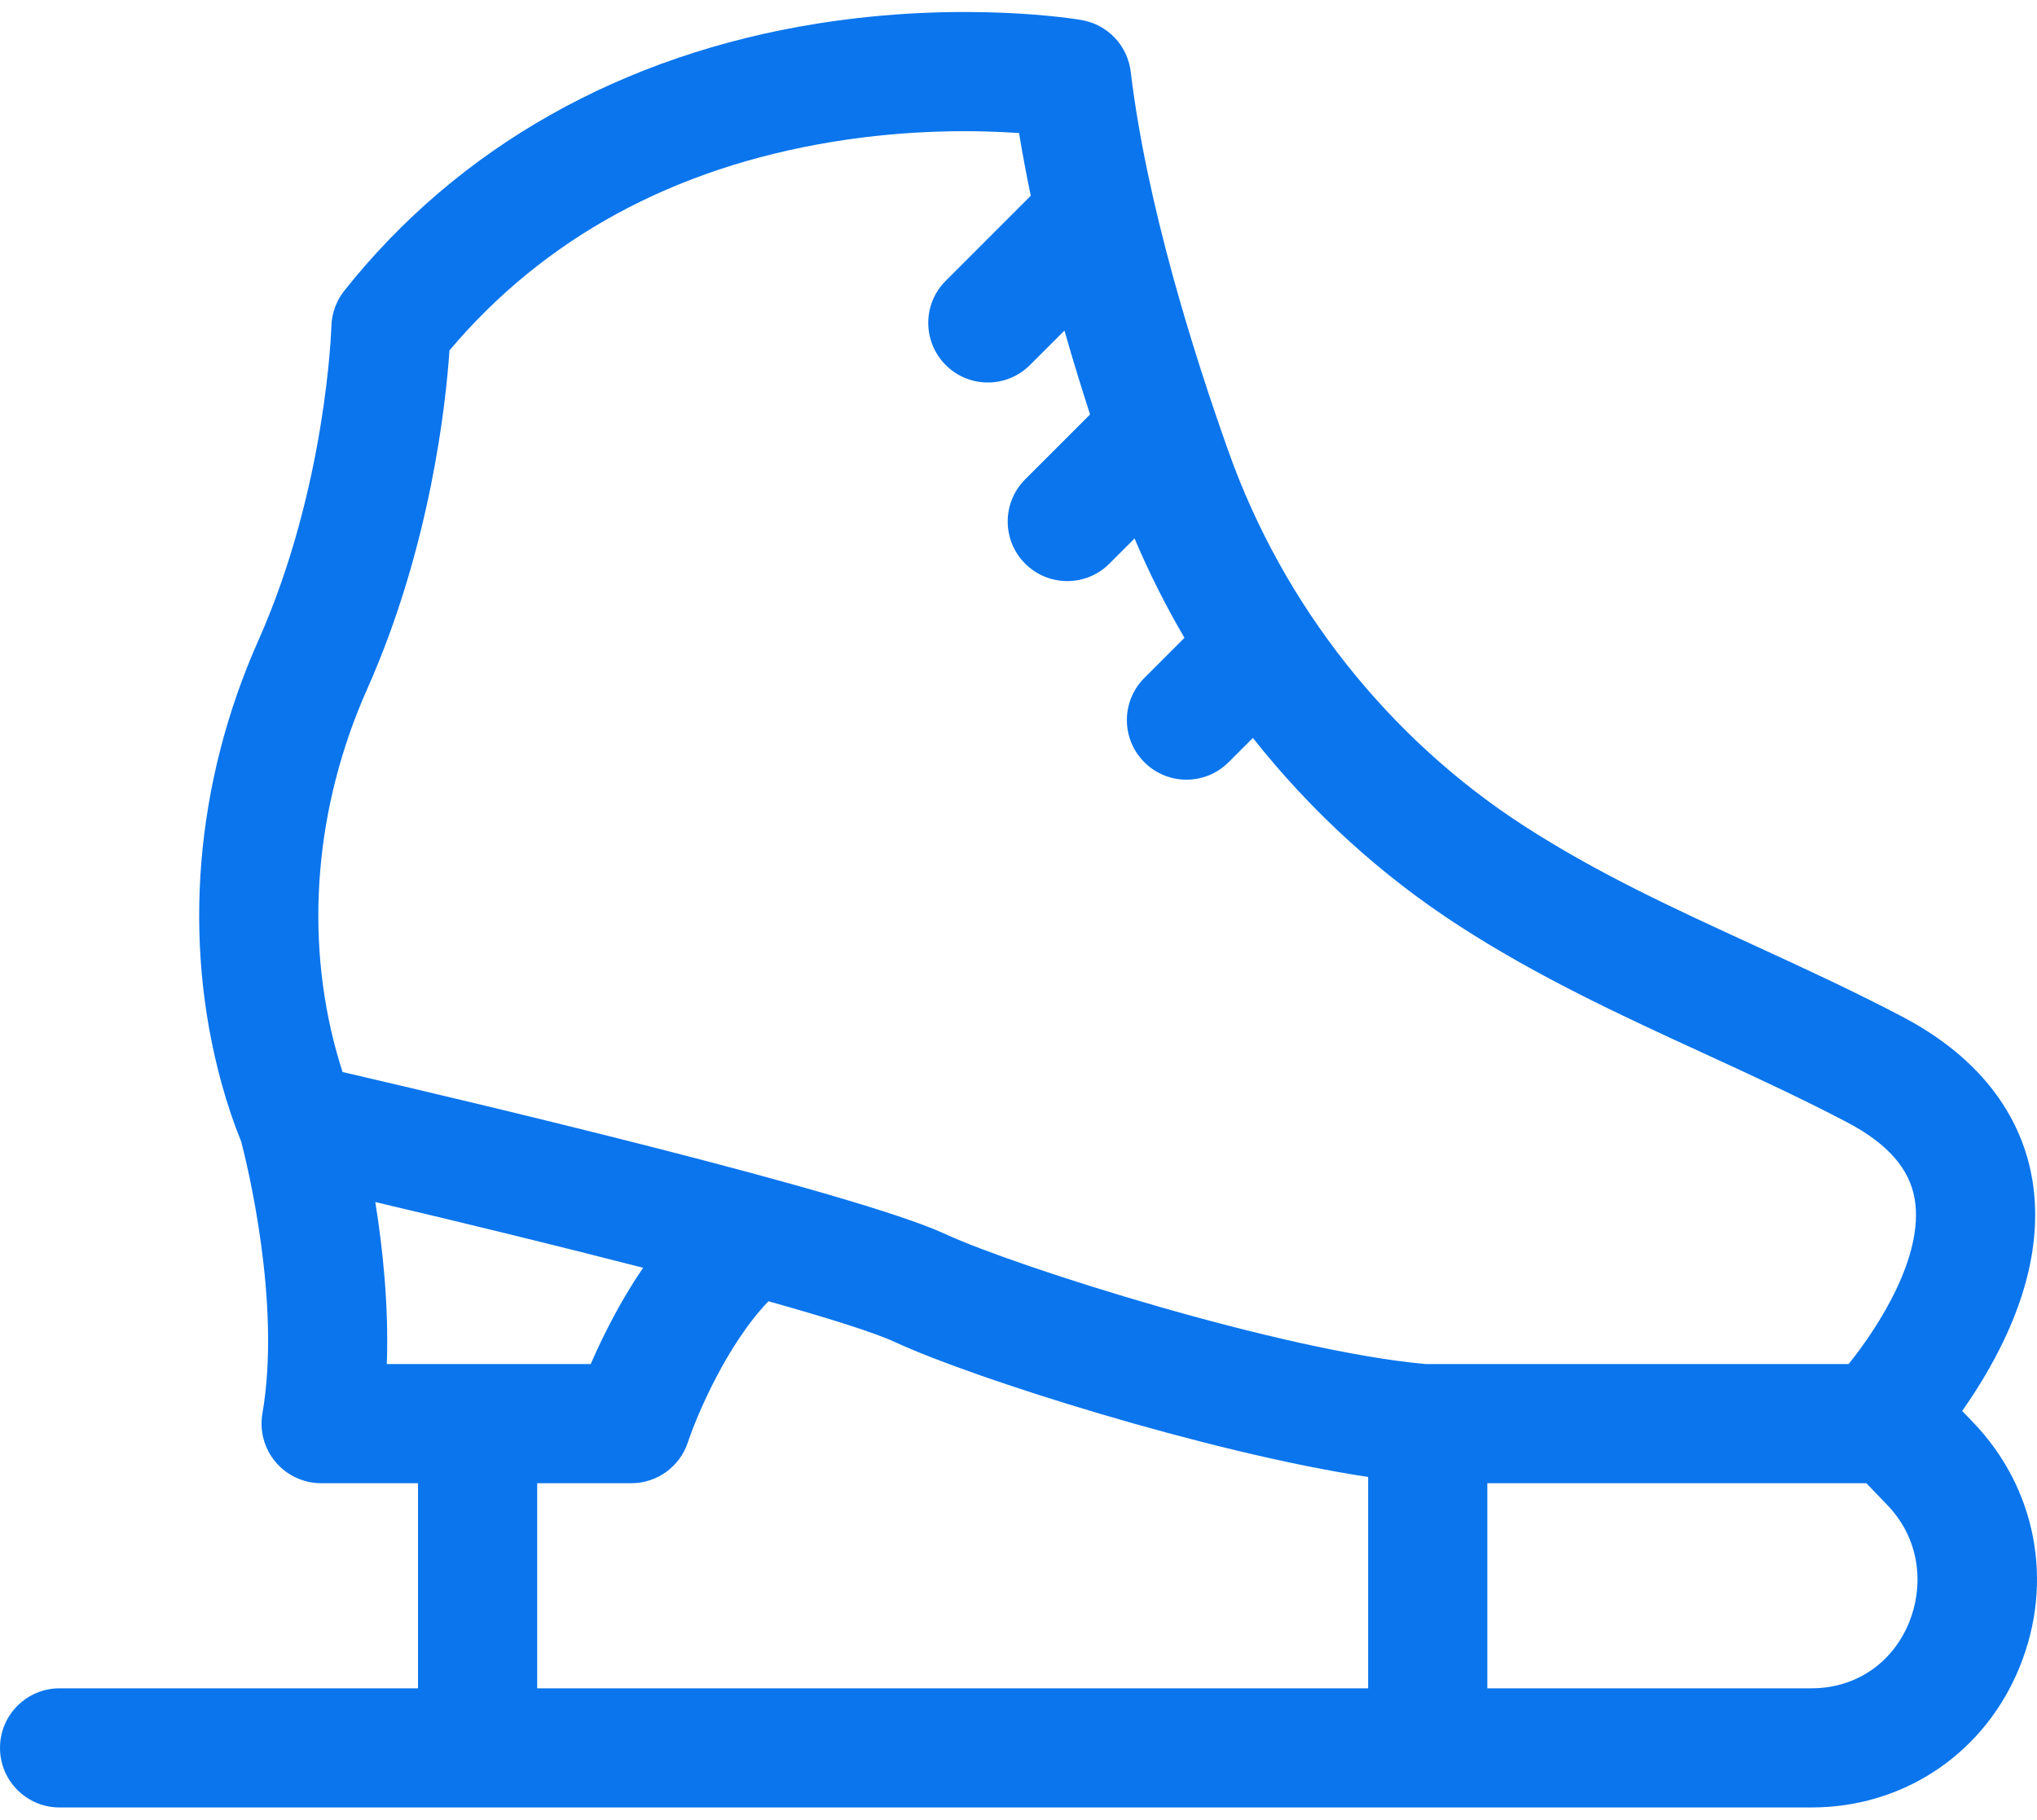
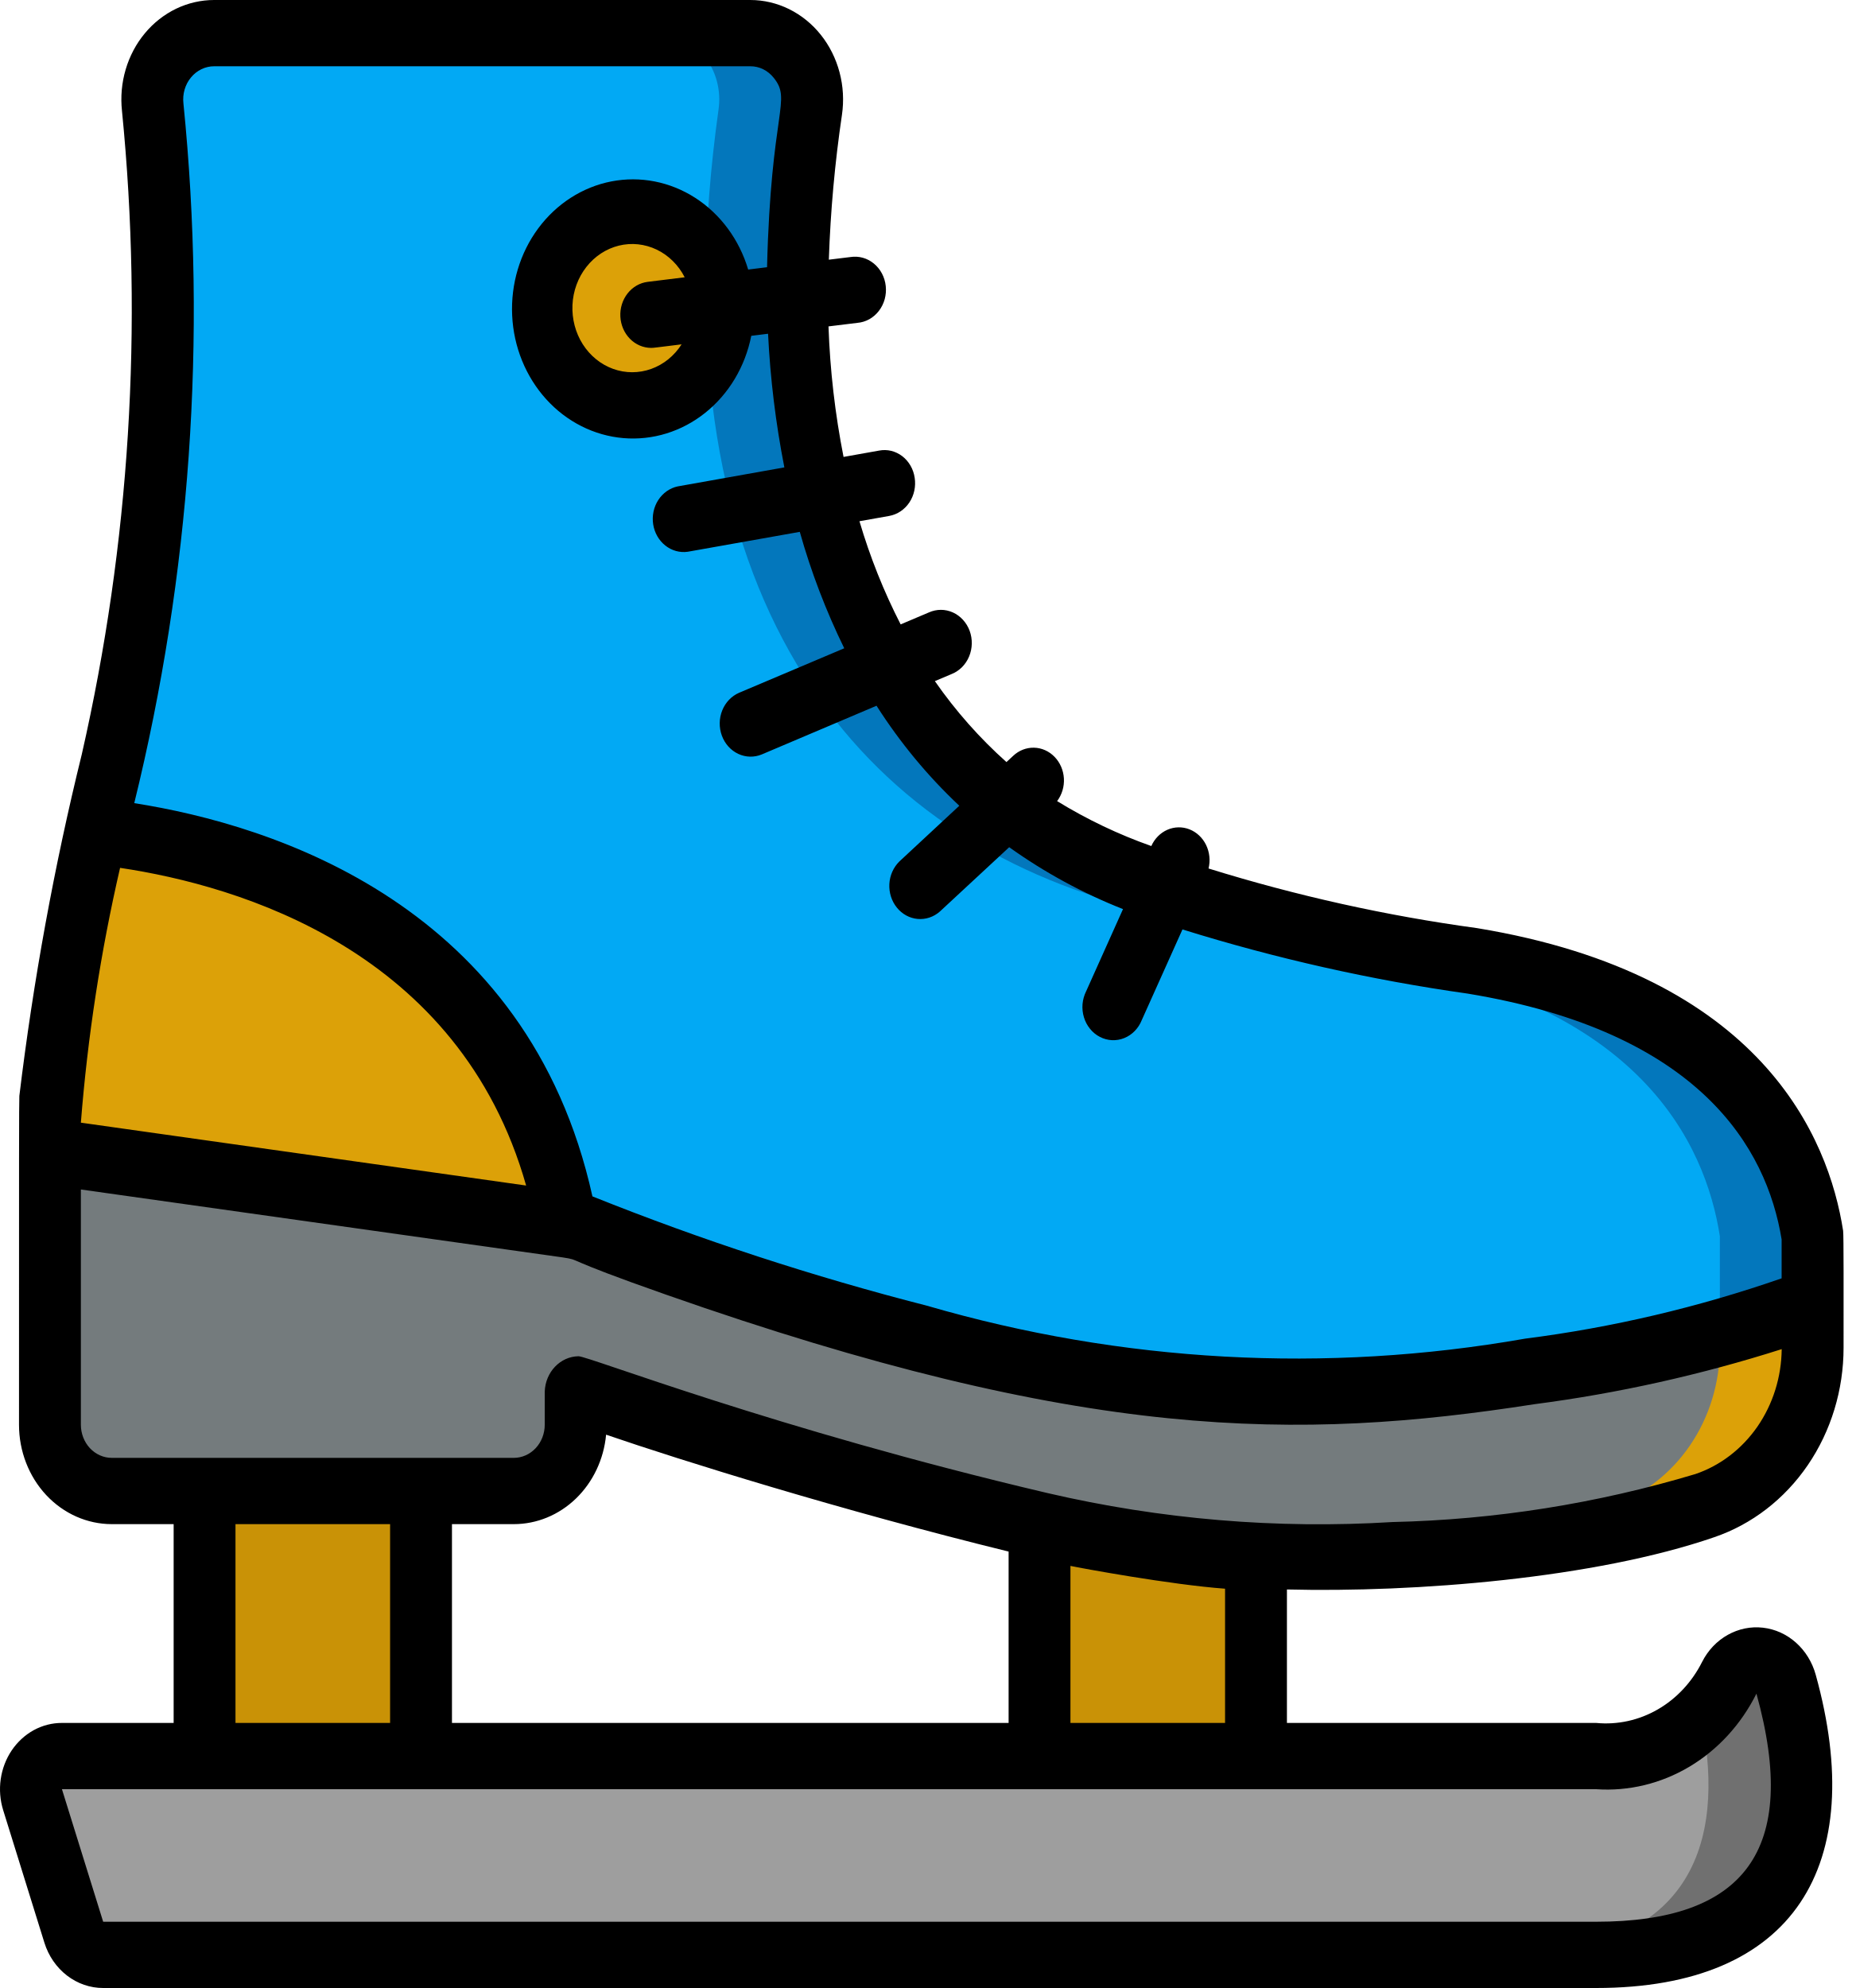
- <svg xmlns="http://www.w3.org/2000/svg" width="75" height="67" viewBox="0 0 75 67" fill="none">
-   <path d="M72.642 52.37L72.244 51.957C72.491 51.606 72.747 51.22 72.998 50.803C74.581 48.175 75.197 45.704 74.83 43.458C74.543 41.706 73.477 39.239 70.029 37.432C68.184 36.465 66.339 35.617 64.555 34.797C61.605 33.441 58.818 32.161 56.121 30.418C51.117 27.185 47.254 22.297 45.243 16.655C43.914 12.925 42.209 7.467 41.632 2.641C41.517 1.678 40.783 0.905 39.828 0.739C39.654 0.709 35.498 0.01 30.114 0.865C22.906 2.009 16.876 5.413 12.675 10.708C12.38 11.081 12.213 11.543 12.201 12.019C12.199 12.077 12.023 17.943 9.508 23.596C7.18 28.829 6.703 34.625 8.164 39.916C8.374 40.674 8.615 41.386 8.881 42.039C9.082 42.807 10.367 47.977 9.662 52.05C9.552 52.687 9.729 53.342 10.146 53.837C10.562 54.332 11.177 54.618 11.824 54.618H15.391V62.171H2.194C0.982 62.171 0 63.153 0 64.365C0 65.576 0.982 66.558 2.194 66.558H66.66C66.769 66.558 66.879 66.557 66.987 66.553C70.287 66.442 73.113 64.459 74.363 61.38C75.634 58.248 74.975 54.796 72.642 52.37V52.37ZM13.517 25.379C15.856 20.123 16.417 14.854 16.549 12.903C20.039 8.767 24.784 6.184 30.662 5.221C33.52 4.753 36.005 4.794 37.521 4.899C37.646 5.665 37.791 6.437 37.952 7.207L34.82 10.34C33.963 11.196 33.963 12.585 34.82 13.442C35.248 13.871 35.81 14.085 36.371 14.085C36.933 14.085 37.494 13.871 37.922 13.442L39.192 12.173C39.498 13.246 39.818 14.284 40.135 15.263L37.745 17.653C36.888 18.509 36.888 19.898 37.745 20.755C38.173 21.184 38.735 21.398 39.296 21.398C39.858 21.398 40.419 21.184 40.847 20.755L41.773 19.829C42.307 21.089 42.921 22.311 43.61 23.488L42.133 24.966C41.276 25.822 41.276 27.212 42.133 28.068C42.561 28.497 43.123 28.711 43.684 28.711C44.245 28.711 44.807 28.497 45.235 28.068L46.129 27.174C48.267 29.876 50.838 32.229 53.74 34.104C56.7 36.017 59.761 37.423 62.722 38.784C64.455 39.581 66.247 40.405 67.992 41.319C69.491 42.104 70.311 43.034 70.498 44.16C70.843 46.237 69.189 48.831 68.064 50.23H52.49C47.226 49.761 37.387 46.639 34.807 45.444C31.492 43.907 17.099 40.516 12.613 39.477C12.536 39.243 12.463 38.999 12.394 38.748C11.202 34.434 11.601 29.686 13.517 25.379V25.379ZM13.818 44.264C16.982 45.009 20.504 45.867 23.68 46.685C23.247 47.319 22.831 48.017 22.437 48.781C22.166 49.306 21.936 49.801 21.75 50.23H14.242C14.318 48.087 14.091 45.959 13.818 44.264V44.264ZM19.779 54.618H23.244C24.189 54.618 25.029 54.012 25.326 53.114C25.654 52.124 26.756 49.517 28.293 47.918C30.497 48.536 32.194 49.069 32.962 49.425C35.859 50.767 44.523 53.505 50.374 54.388V62.171H19.779V54.618ZM70.297 59.73C69.699 61.203 68.406 62.115 66.839 62.168C66.779 62.17 66.72 62.171 66.659 62.171H54.762V54.618H68.716L69.479 55.411C70.812 56.797 70.776 58.551 70.297 59.73V59.73Z" fill="#0A75ED" />
+ <svg xmlns="http://www.w3.org/2000/svg" width="70" height="75" viewBox="0 0 70 75" fill="none">
+   <path d="M68.384 46.638V50.85C68.381 52.176 67.985 53.467 67.253 54.536C66.521 55.605 65.492 56.398 64.312 56.8C58.677 58.761 47.924 59.606 39.217 57.538C33.321 56.146 27.496 54.431 21.764 52.4C21.7 52.539 21.717 52.311 21.717 53.75C21.715 54.412 21.469 55.047 21.032 55.516C20.595 55.984 20.002 56.248 19.384 56.25H4.217C3.599 56.248 3.007 55.984 2.569 55.516C2.132 55.047 1.886 54.412 1.884 53.75V41.413C2.419 37.145 3.199 32.916 4.217 28.75C6.071 20.672 6.592 12.308 5.757 4.037C5.719 3.687 5.751 3.332 5.851 2.995C5.95 2.659 6.115 2.349 6.334 2.085C6.554 1.822 6.822 1.612 7.123 1.468C7.424 1.324 7.75 1.249 8.079 1.25H28.309C28.645 1.251 28.978 1.33 29.283 1.482C29.588 1.633 29.859 1.853 30.078 2.128C30.296 2.402 30.456 2.724 30.548 3.071C30.639 3.417 30.66 3.781 30.607 4.138C28.142 21.789 35.26 31.02 45.389 34C48.735 34.95 52.128 35.7 55.551 36.25C65.339 37.862 67.836 43.112 68.384 46.638Z" fill="#02A9F4" />
+   <path d="M68.384 46.638V50.85C68.381 52.176 67.985 53.467 67.253 54.536C66.521 55.605 65.491 56.398 64.312 56.8C59.192 58.315 53.881 58.96 48.574 58.712C52.715 58.663 56.83 58.02 60.812 56.8C61.991 56.398 63.021 55.605 63.753 54.536C64.485 53.467 64.881 52.176 64.884 50.85V46.638C64.335 43.112 61.839 37.862 52.05 36.25C48.627 35.7 45.235 34.949 41.889 34C31.76 31.02 24.645 21.788 27.107 4.138C27.159 3.781 27.139 3.417 27.047 3.071C26.956 2.724 26.796 2.402 26.577 2.128C26.359 1.853 26.088 1.633 25.783 1.482C25.477 1.33 25.145 1.251 24.809 1.25H28.309C28.645 1.251 28.977 1.33 29.283 1.482C29.588 1.633 29.859 1.853 30.077 2.128C30.296 2.402 30.456 2.724 30.547 3.071C30.639 3.417 30.659 3.781 30.607 4.138C28.145 21.788 35.26 31.02 45.389 34C48.735 34.95 52.127 35.7 55.55 36.25C65.339 37.862 67.835 43.112 68.384 46.638Z" fill="#0377BC" />
+   <path d="M7.717 56.25H15.884V66.25H7.717V56.25ZM47.384 58.65V66.25H39.217V57.538C41.905 58.154 44.638 58.525 47.384 58.65Z" fill="#C99206" />
+   <path d="M68.384 49.125V50.85C68.381 52.176 67.985 53.467 67.253 54.536C66.521 55.605 65.492 56.398 64.312 56.8C58.677 58.761 47.924 59.606 39.217 57.538C33.321 56.146 27.496 54.431 21.764 52.4C21.7 52.539 21.717 52.311 21.717 53.75C21.715 54.412 21.469 55.047 21.032 55.516C20.595 55.984 20.002 56.248 19.384 56.25H4.217C3.599 56.248 3.007 55.984 2.569 55.516C2.132 55.047 1.886 54.412 1.884 53.75V43.45C25.293 46.755 21.201 46.075 22.709 46.638C29.979 49.398 39.422 52.2 47.116 52.475C53.813 52.737 63.678 51.1 68.384 49.125Z" fill="#747B7D" />
+   <path d="M68.384 49.125V50.85C68.381 52.176 67.985 53.467 67.253 54.536C66.521 55.605 65.492 56.398 64.312 56.8C59.192 58.315 53.881 58.96 48.574 58.712C52.716 58.663 56.831 58.02 60.812 56.8C61.992 56.398 63.021 55.605 63.753 54.536C64.485 53.467 64.881 52.176 64.884 50.85V50.288C66.073 49.98 67.242 49.592 68.384 49.125Z" fill="#DCA108" />
+   <path d="M60.217 73.75H3.891C3.647 73.748 3.409 73.665 3.211 73.513C3.012 73.361 2.863 73.147 2.782 72.9L1.231 67.9C1.171 67.712 1.155 67.511 1.182 67.314C1.21 67.118 1.281 66.931 1.389 66.77C1.497 66.609 1.64 66.477 1.805 66.387C1.97 66.296 2.153 66.249 2.339 66.25H60.217C61.232 66.323 62.245 66.082 63.136 65.557C64.027 65.032 64.759 64.245 65.246 63.288C65.355 63.07 65.523 62.893 65.727 62.778C65.931 62.664 66.162 62.617 66.391 62.644C66.621 62.67 66.837 62.77 67.013 62.929C67.189 63.088 67.317 63.3 67.38 63.538C68.512 67.612 68.792 73.75 60.217 73.75Z" fill="#707070" />
+   <path d="M56.717 73.75H3.891C3.647 73.748 3.409 73.665 3.211 73.513C3.012 73.361 2.863 73.147 2.782 72.9L1.231 67.9C1.171 67.712 1.155 67.511 1.182 67.314C1.21 67.118 1.281 66.931 1.389 66.77C1.497 66.609 1.64 66.477 1.805 66.387C1.97 66.296 2.153 66.249 2.339 66.25H60.217C61.664 66.327 63.082 65.798 64.172 64.775C64.989 68.737 64.464 73.75 56.717 73.75Z" fill="#9E9E9E" />
+   <path d="M21.402 46.2L1.884 43.45V41.413C2.282 38.03 2.863 34.675 3.622 31.363C7.997 31.837 19.232 34.212 21.402 46.2Z" fill="#DCA108" />
+   <path d="M23.856 15.289C25.75 15.289 27.285 13.644 27.285 11.615C27.285 9.586 25.75 7.941 23.856 7.941C21.962 7.941 20.427 9.586 20.427 11.615C20.427 13.644 21.962 15.289 23.856 15.289Z" fill="#DCA108" />
+   <path d="M64.675 57.992C66.091 57.509 67.326 56.556 68.203 55.271C69.079 53.986 69.551 52.435 69.551 50.844C69.551 48.96 69.558 46.581 69.534 46.432C68.991 42.932 66.471 36.785 55.726 35.015C52.299 34.548 48.912 33.795 45.594 32.765C45.667 32.467 45.634 32.151 45.501 31.877C45.368 31.604 45.145 31.394 44.874 31.288C44.605 31.182 44.307 31.188 44.041 31.304C43.775 31.421 43.559 31.639 43.435 31.918C42.2 31.483 41.009 30.915 39.881 30.223C40.063 29.982 40.155 29.676 40.137 29.367C40.119 29.058 39.993 28.767 39.784 28.552C39.575 28.337 39.299 28.214 39.01 28.208C38.72 28.201 38.439 28.311 38.222 28.516L37.97 28.75C36.961 27.849 36.054 26.825 35.269 25.696L35.902 25.429C36.047 25.371 36.18 25.282 36.294 25.169C36.407 25.055 36.498 24.918 36.561 24.766C36.624 24.614 36.658 24.451 36.662 24.284C36.665 24.118 36.638 23.953 36.581 23.798C36.524 23.643 36.438 23.503 36.33 23.384C36.222 23.265 36.092 23.17 35.949 23.105C35.806 23.041 35.653 23.007 35.497 23.007C35.342 23.007 35.188 23.04 35.045 23.104L33.978 23.556C33.342 22.316 32.822 21.013 32.424 19.664L33.548 19.464C33.853 19.409 34.126 19.227 34.306 18.958C34.486 18.688 34.558 18.353 34.508 18.026C34.484 17.863 34.431 17.707 34.35 17.567C34.269 17.427 34.163 17.305 34.038 17.209C33.913 17.114 33.771 17.046 33.621 17.009C33.471 16.973 33.316 16.97 33.165 16.999L31.824 17.238C31.504 15.617 31.314 13.969 31.256 12.314L32.349 12.18C32.505 12.167 32.657 12.12 32.796 12.043C32.935 11.965 33.058 11.858 33.157 11.729C33.257 11.599 33.331 11.45 33.376 11.289C33.42 11.128 33.434 10.959 33.416 10.793C33.399 10.626 33.35 10.465 33.273 10.319C33.196 10.173 33.092 10.045 32.968 9.943C32.843 9.84 32.701 9.766 32.55 9.724C32.398 9.682 32.24 9.673 32.086 9.697L31.269 9.797C31.331 7.966 31.496 6.14 31.764 4.33C31.842 3.795 31.811 3.248 31.673 2.728C31.535 2.207 31.294 1.724 30.965 1.312C30.637 0.901 30.229 0.571 29.77 0.344C29.311 0.118 28.812 0 28.307 3.83918e-09H8.079C7.585 -2.39354e-05 7.097 0.112 6.646 0.328C6.196 0.545 5.793 0.861 5.465 1.256C5.136 1.651 4.89 2.117 4.741 2.621C4.592 3.126 4.545 3.658 4.602 4.184C5.407 12.307 4.894 20.519 3.086 28.455C2.042 32.693 1.256 36.998 0.73 41.345C0.717 41.711 0.717 43.209 0.717 53.75C0.717 54.745 1.086 55.698 1.742 56.402C2.399 57.105 3.289 57.5 4.217 57.5H6.551V65H2.337C1.967 64.999 1.602 65.093 1.272 65.273C0.943 65.454 0.658 65.716 0.441 66.037C0.225 66.359 0.083 66.731 0.027 67.123C-0.029 67.515 0.003 67.915 0.12 68.291L1.675 73.291C1.83 73.789 2.128 74.223 2.526 74.529C2.924 74.836 3.402 75.001 3.892 75H60.217C67.711 75 70.49 70.358 68.501 63.184C68.37 62.71 68.111 62.288 67.757 61.972C67.403 61.656 66.969 61.459 66.511 61.407C66.052 61.354 65.59 61.449 65.181 61.678C64.772 61.907 64.436 62.26 64.216 62.694C63.834 63.456 63.251 64.081 62.54 64.491C61.829 64.901 61.021 65.078 60.217 65H48.551V59.965C53.391 60.086 60.164 59.549 64.675 57.992ZM6.92 3.902C6.9 3.727 6.915 3.548 6.964 3.379C7.013 3.21 7.095 3.054 7.205 2.922C7.314 2.789 7.449 2.683 7.6 2.61C7.75 2.537 7.914 2.5 8.079 2.5H28.307C28.475 2.499 28.641 2.537 28.794 2.613C28.946 2.688 29.081 2.799 29.19 2.936C29.881 3.797 29.085 4.131 28.938 10.081L28.226 10.169C27.889 9.038 27.18 8.077 26.23 7.465C25.28 6.853 24.155 6.633 23.065 6.844C21.975 7.056 20.994 7.686 20.305 8.616C19.616 9.546 19.267 10.713 19.322 11.899C19.377 13.085 19.834 14.208 20.605 15.06C21.377 15.912 22.412 16.434 23.517 16.528C24.622 16.622 25.72 16.283 26.608 15.572C27.497 14.862 28.113 13.83 28.343 12.669L28.976 12.591C29.059 14.286 29.265 15.971 29.591 17.633L25.567 18.35C25.27 18.413 25.007 18.598 24.834 18.865C24.661 19.132 24.593 19.461 24.642 19.781C24.692 20.102 24.857 20.389 25.101 20.582C25.345 20.775 25.649 20.859 25.95 20.815L30.173 20.065C30.6 21.582 31.163 23.052 31.85 24.457L27.883 26.136C27.597 26.26 27.369 26.499 27.247 26.802C27.125 27.106 27.121 27.448 27.234 27.755C27.347 28.062 27.569 28.309 27.852 28.441C28.134 28.573 28.453 28.581 28.741 28.461L33.068 26.625C33.957 28.018 35.006 29.286 36.191 30.398L33.93 32.5C33.706 32.72 33.57 33.025 33.552 33.349C33.535 33.675 33.636 33.994 33.835 34.24C34.034 34.487 34.314 34.64 34.617 34.668C34.92 34.696 35.221 34.596 35.456 34.39L38.073 31.962C39.414 32.919 40.855 33.702 42.367 34.297L40.975 37.4C40.901 37.549 40.855 37.712 40.84 37.88C40.826 38.049 40.844 38.218 40.893 38.379C40.941 38.54 41.02 38.688 41.124 38.815C41.227 38.943 41.354 39.046 41.496 39.119C41.638 39.193 41.793 39.234 41.95 39.242C42.108 39.249 42.265 39.223 42.413 39.163C42.56 39.104 42.695 39.013 42.809 38.896C42.923 38.779 43.014 38.639 43.075 38.484L44.61 35.064C48.134 36.162 51.731 36.971 55.37 37.485C64.126 38.928 66.648 43.305 67.214 46.758V48.227C64.065 49.321 60.825 50.083 57.539 50.502C50.02 51.823 42.324 51.399 34.971 49.26C30.688 48.164 26.473 46.787 22.35 45.135C19.921 34.157 10.331 31.125 5.065 30.3C7.18 21.695 7.809 12.749 6.92 3.902ZM24.561 13.125C24.67 13.125 24.69 13.116 25.714 12.991C25.436 13.426 25.034 13.751 24.568 13.918C24.101 14.085 23.597 14.085 23.131 13.917C22.665 13.749 22.263 13.422 21.986 12.987C21.709 12.552 21.573 12.031 21.597 11.505C21.621 10.979 21.805 10.476 22.121 10.072C22.436 9.668 22.866 9.386 23.345 9.267C23.825 9.149 24.326 9.202 24.775 9.417C25.224 9.633 25.595 9.999 25.831 10.461L24.431 10.634C24.136 10.671 23.866 10.828 23.675 11.072C23.484 11.316 23.387 11.628 23.404 11.946C23.421 12.264 23.55 12.562 23.765 12.781C23.981 13.001 24.266 13.123 24.563 13.125H24.561ZM4.53 32.741C9.036 33.413 17.34 35.866 19.849 44.726L3.051 42.354C3.306 39.113 3.8 35.898 4.53 32.741ZM3.051 53.75V44.875L21.232 47.438C22 47.562 21.022 47.403 25.123 48.841C40.876 54.375 48.951 54.364 57.884 52.976C61.044 52.565 64.166 51.869 67.217 50.898C67.207 51.951 66.886 52.973 66.302 53.82C65.716 54.666 64.897 55.293 63.96 55.611C60.238 56.726 56.4 57.334 52.536 57.421C48.168 57.69 43.786 57.321 39.51 56.326C29.212 53.905 22.206 51.166 21.825 51.166C21.136 51.176 20.576 51.763 20.551 52.5V53.75C20.551 54.081 20.428 54.4 20.209 54.634C19.99 54.868 19.693 55 19.384 55H4.217C3.908 55 3.611 54.868 3.392 54.634C3.174 54.4 3.051 54.081 3.051 53.75ZM17.051 65V57.5H19.384C20.252 57.5 21.088 57.155 21.732 56.531C22.375 55.907 22.78 55.05 22.866 54.125C25.684 55.093 31.733 56.983 38.051 58.535V65H17.051ZM8.884 57.5H14.717V65H8.884V57.5ZM66.264 63.895C67.917 69.851 65.769 72.5 60.217 72.5H3.892L2.337 67.5H60.217C61.442 67.585 62.663 67.29 63.736 66.651C64.808 66.012 65.686 65.055 66.264 63.895ZM46.217 59.936V65H40.384V59.076C40.782 59.16 44.158 59.784 46.217 59.936Z" fill="black" />
</svg>
